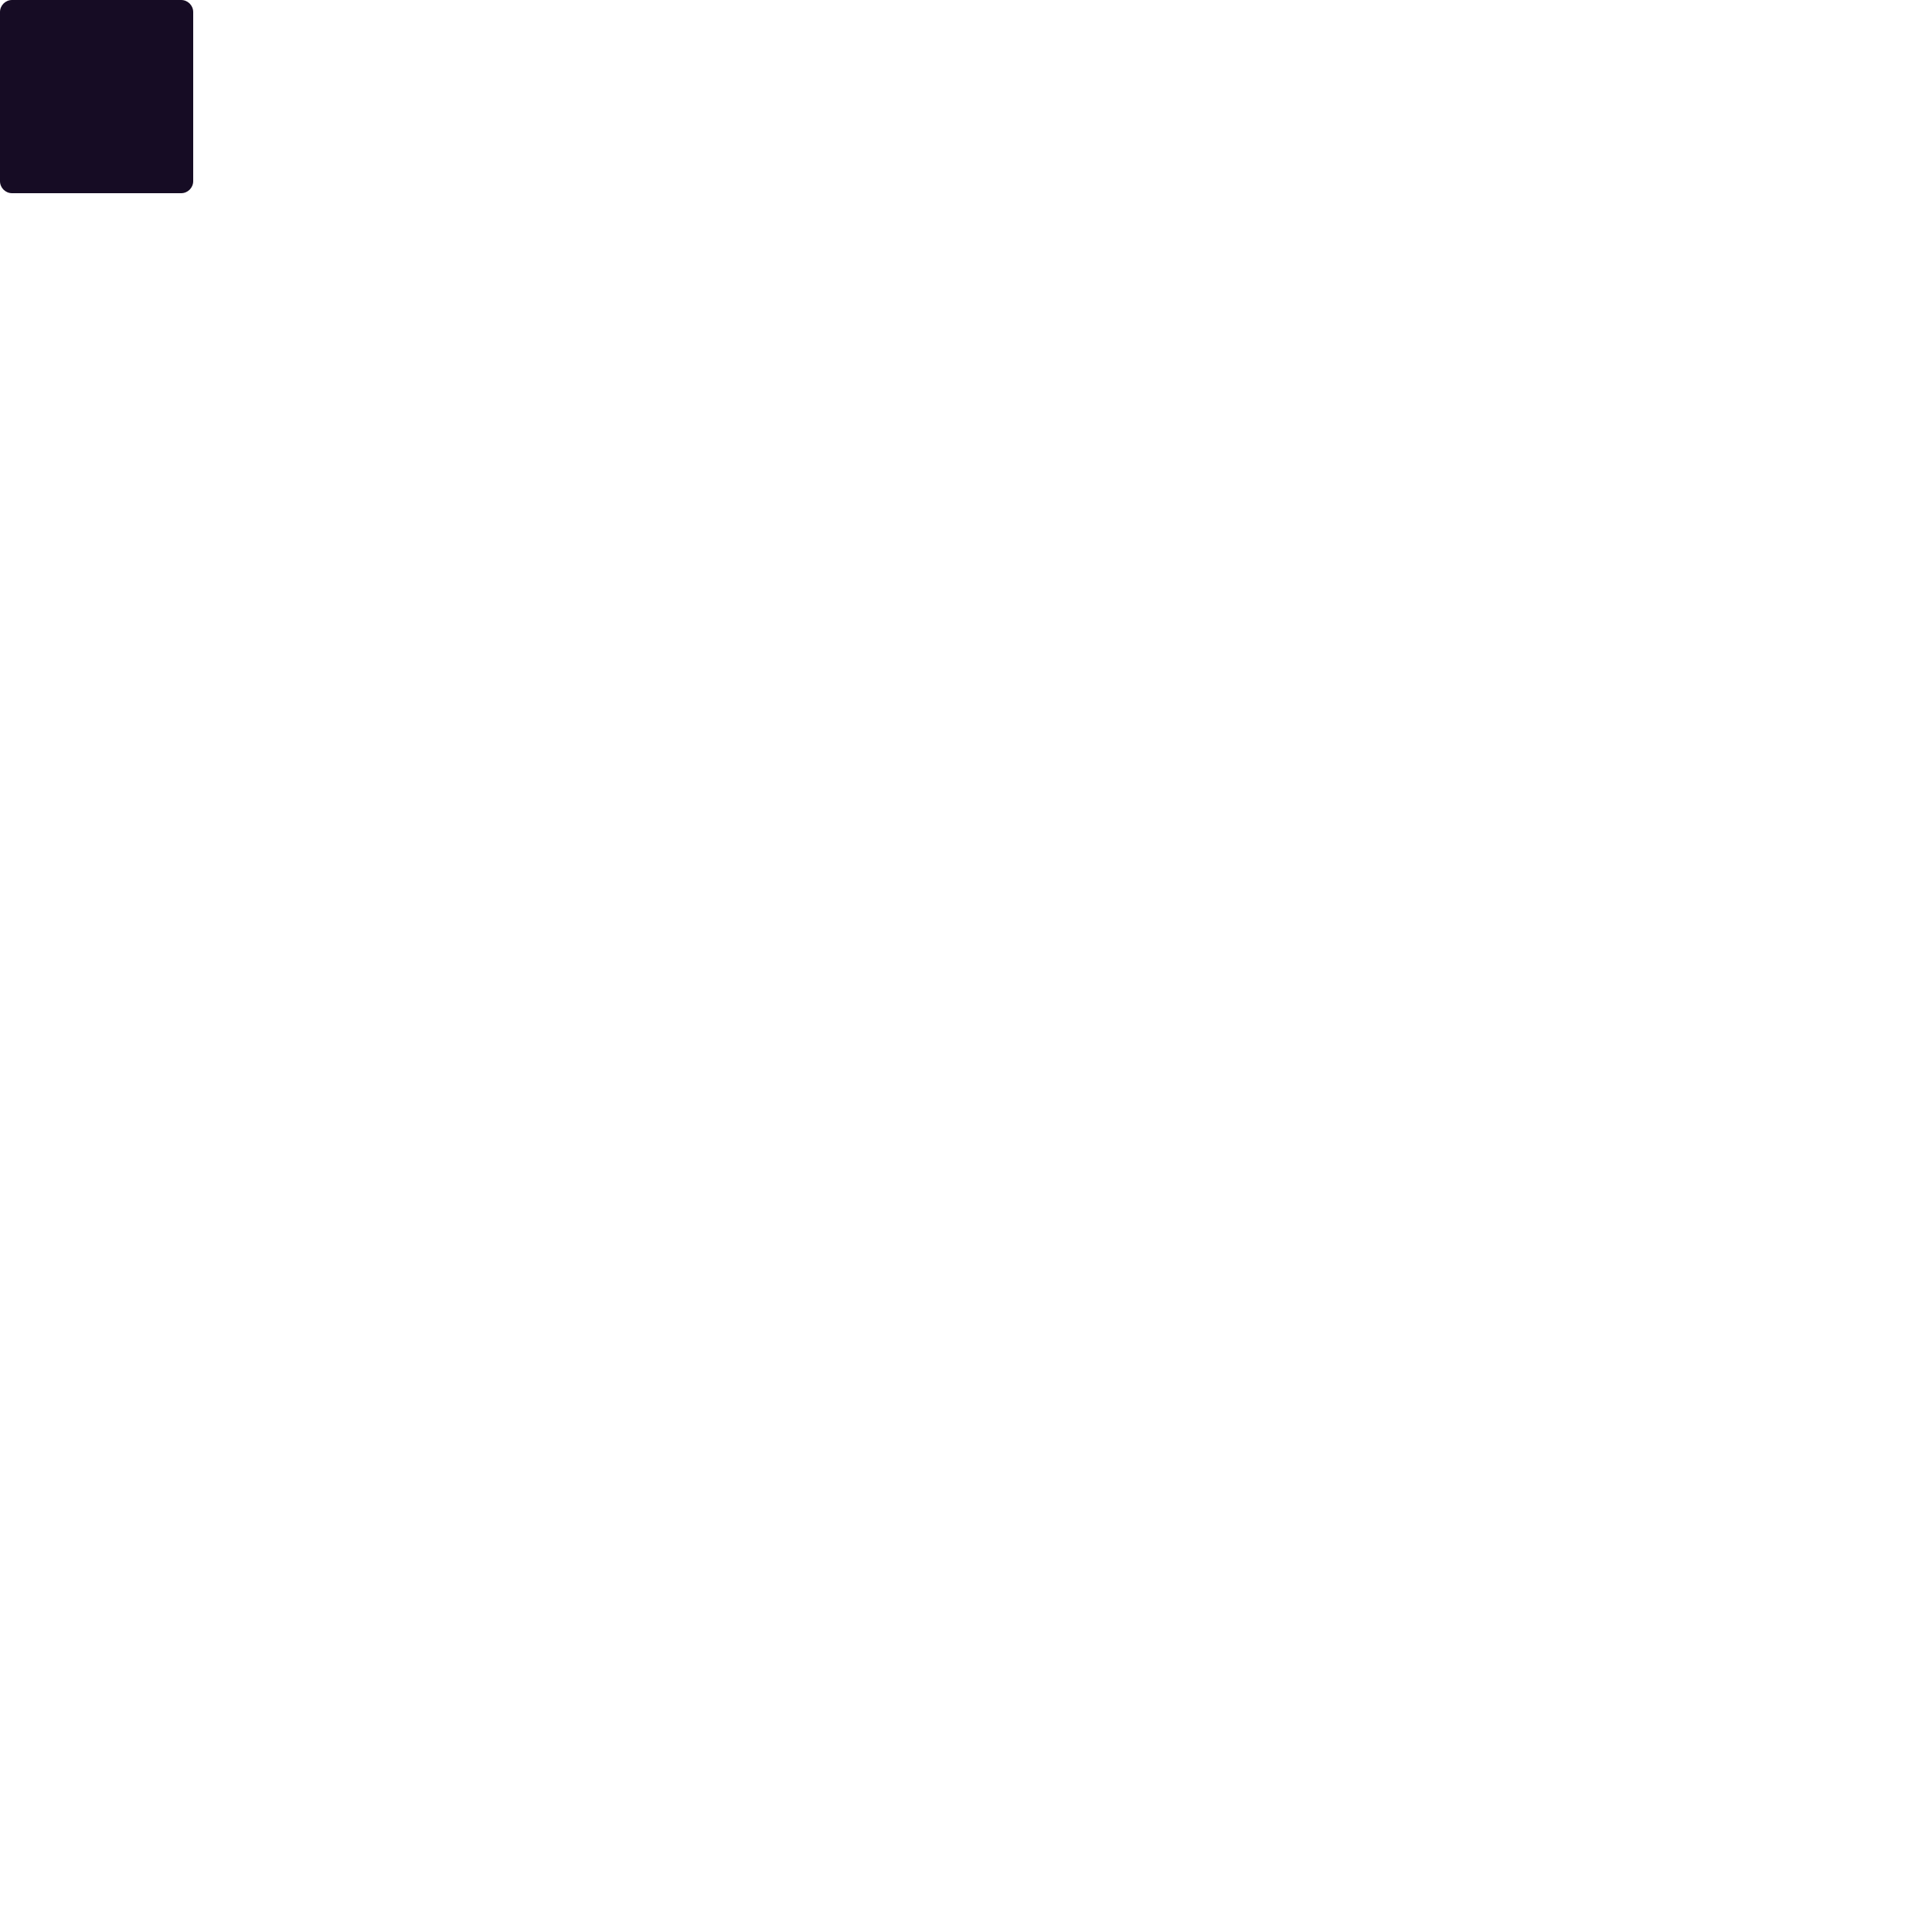
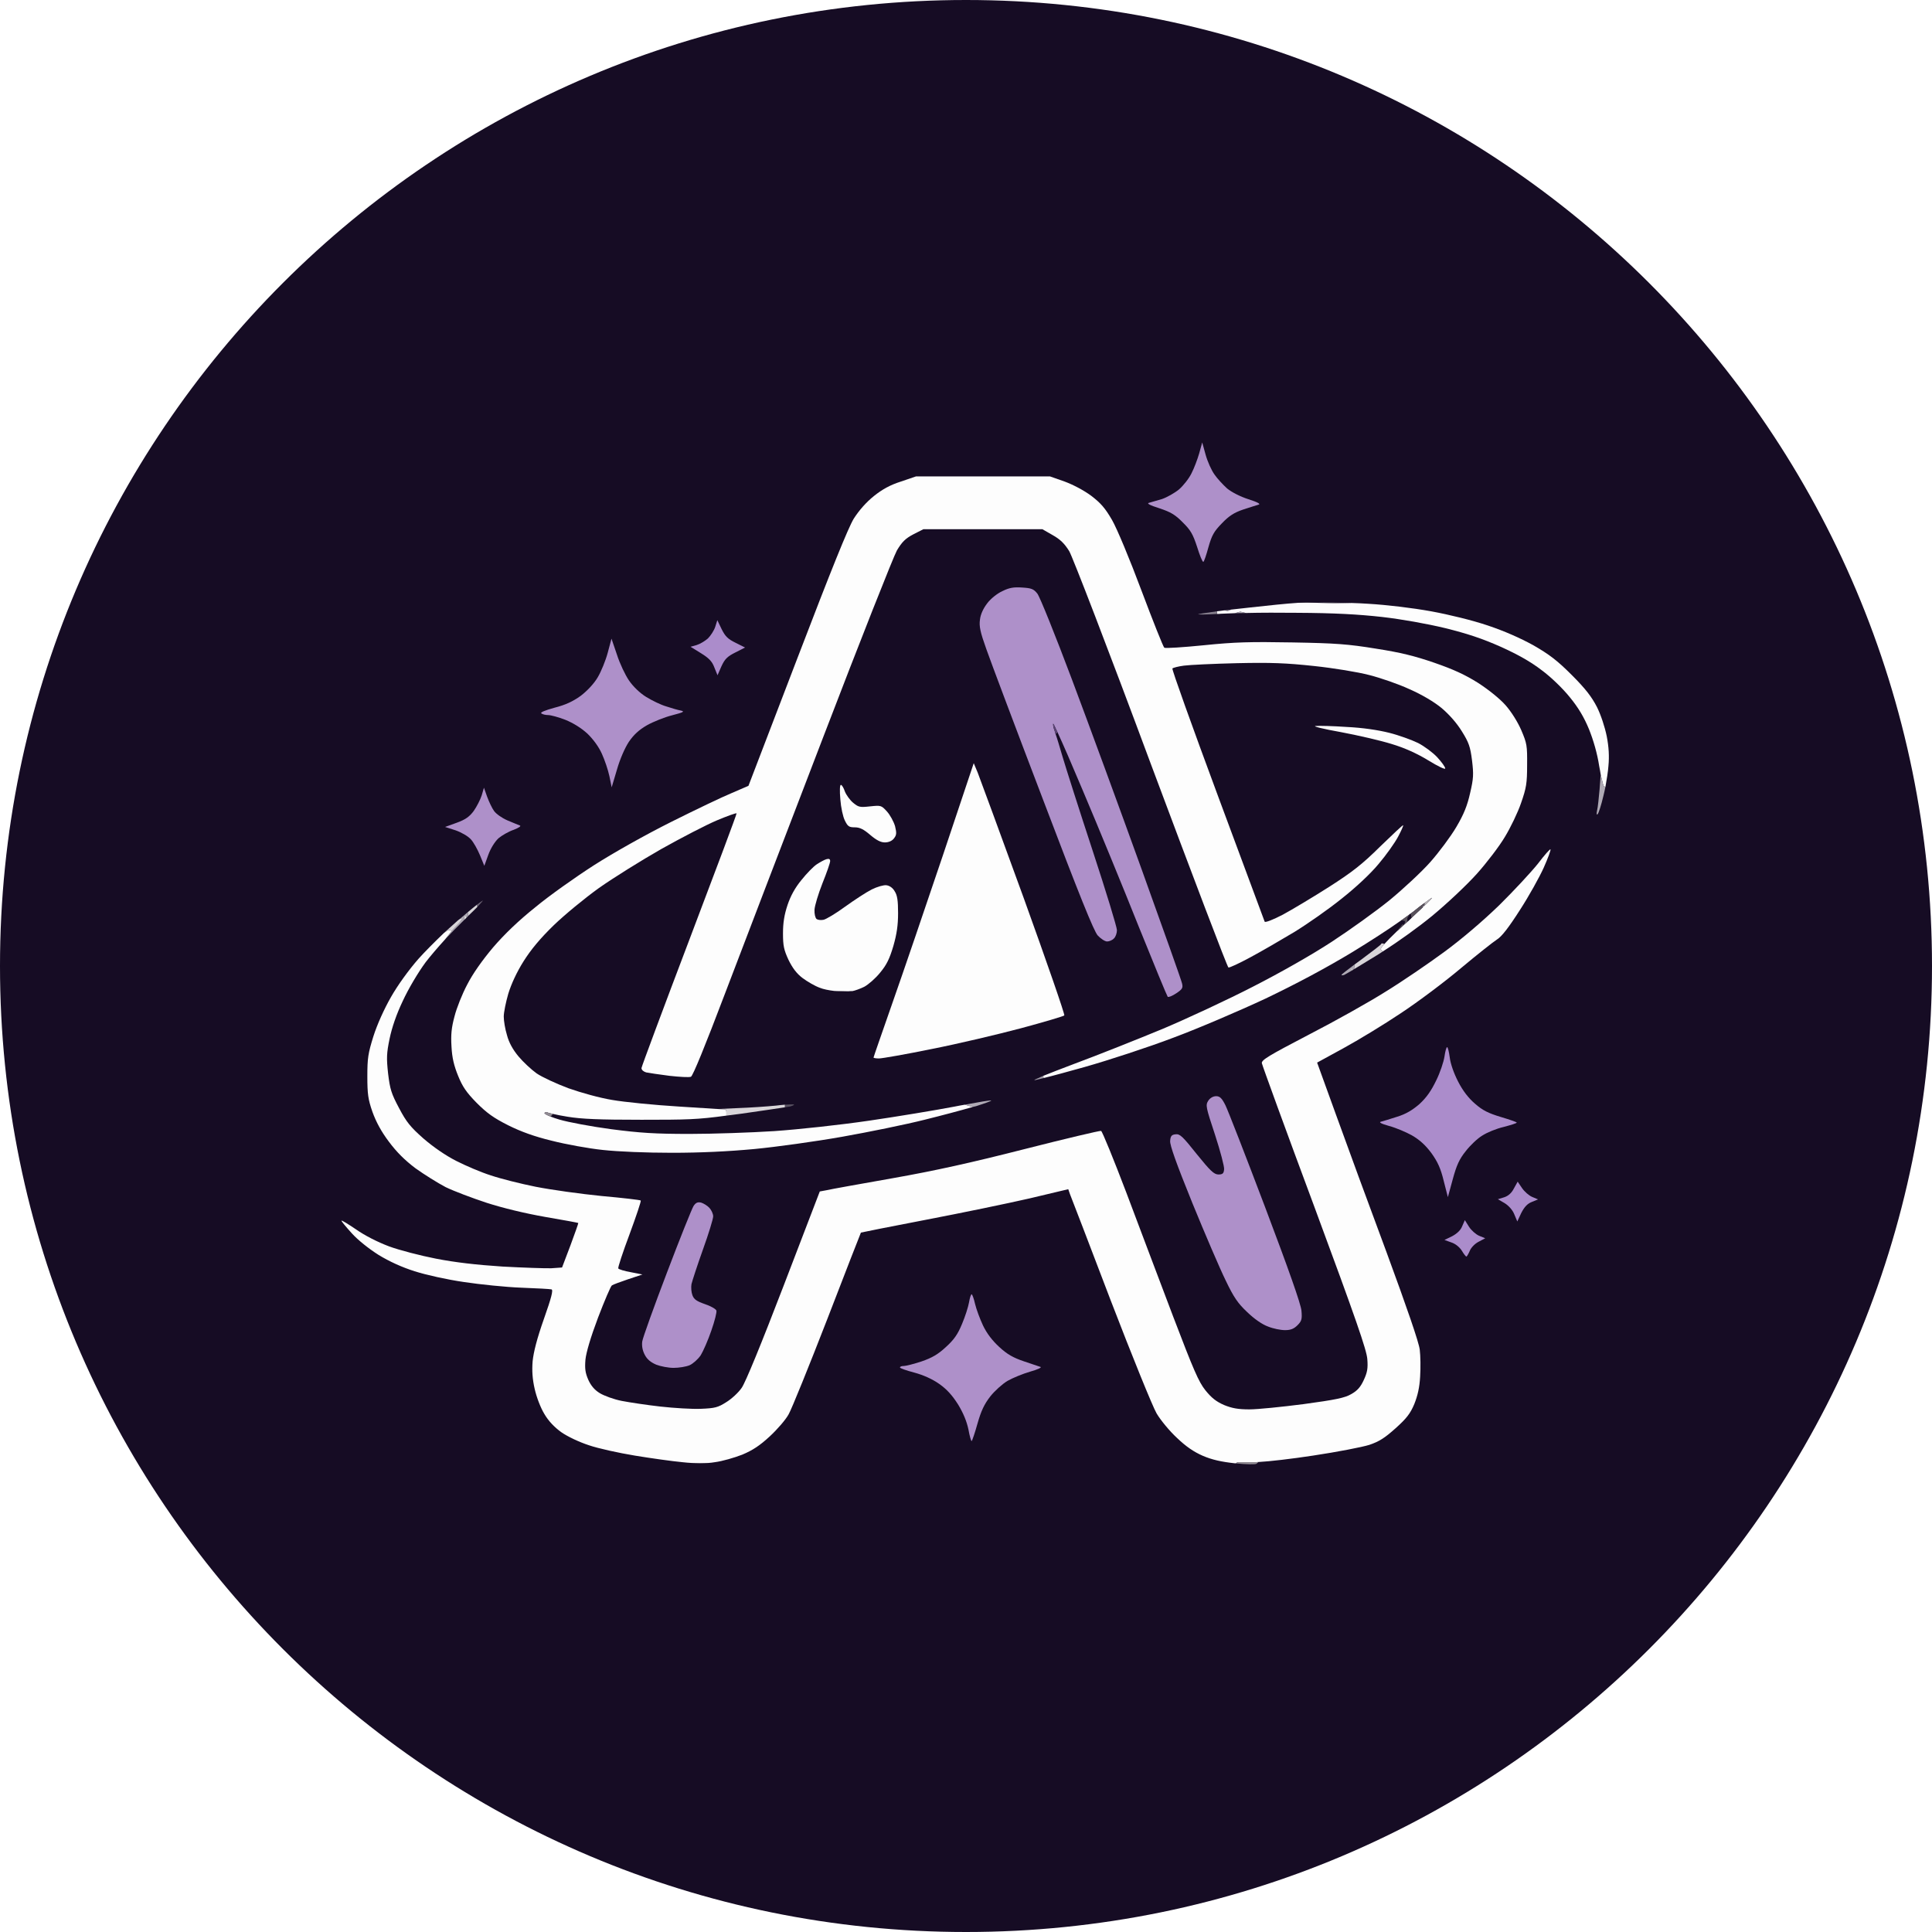
- <svg xmlns="http://www.w3.org/2000/svg" version="1.1" baseProfile="full" width="1024pt" height="1024pt" viewBox="0 0 1024 1024" preserveAspectRatio="xMidYMid meet">
-   <defs>
-     <clipPath id="roundedCorners">
-       <rect x="0" y="0" width="1024" height="1024" rx="64" ry="64" />
-     </clipPath>
-   </defs>
-   <g id="svg" fill="black" stroke="none" stroke-linecap="round" transform="scale(0.1,0.1)" clip-path="url(#roundedCorners)">
-     <path d="M0 5120l0 5120 5120 0 5120 0 0 -5120 0 -5120 -5120 0 -5120 0 0 5120 z" fill="rgb(22, 12, 36)" />
+ <svg xmlns="http://www.w3.org/2000/svg" version="1.1" baseProfile="full" width="1024pt" height="1024pt" viewBox="0 0 1024 1024" preserveAspectRatio="xMidYMid meet" clip-path="url(#circleClip)">
+   <circle cx="512" cy="512" r="512" fill="rgb(22, 12, 36)" />
+   <g id="svg" fill="black" stroke="none" stroke-linecap="round" transform="scale(0.1,0.1)">
    <path d="M6356 2403c-9 31 -27 79 -41 106 -13 27 -43 65 -66 85 -23 19 -64 42 -90 51  -27 8 -58 17 -69 20 -14 3 4 13 55 29 60 20 84 34 124 75 42 41 54 63 76 130  14 45 28 80 33 79 4 -2 16 -37 27 -78 18 -63 29 -83 71 -126 37 -39 65 -57 112 -73  34 -11 71 -23 82 -26 14 -3 -3 -13 -53 -29 -44 -14 -90 -38 -113 -57 -21 -19 -52 -52 -67 -74  -16 -22 -37 -69 -47 -105 l-18 -65 -16 58 z" fill="rgb(174, 144, 201)" />
    <path d="M5156 5867l-21 -6 -21 -6 c-17 3 -35 6 -54 10 -99 19 -304 53 -455 75 -158 23 -371 46 -500 55  -124 8 -326 15 -450 15 -183 0 -261 -5 -415 -25 -105 -14 -228 -37 -275 -51  -18 -5 -34 -11 -47 -16 -21 -8 -34 -16 -32 -19 3 -5 10 -6 16 -3 3 2 14 5 29 8  20 5 48 10 78 15 73 12 167 16 391 16 242 0 296 -1 450 -22 l0 -18 c0 -8 -2 -15 -5 -15  -1 0 -16 -1 -40 -2 -44 -3 -120 -8 -205 -13 -132 -8 -292 -24 -355 -35 -67 -11 -164 -38 -232 -62  -64 -24 -140 -59 -169 -79 -28 -20 -72 -61 -96 -90 -30 -36 -51 -74 -61 -113  -10 -32 -17 -76 -17 -98 0 -22 11 -76 24 -121 16 -52 45 -115 81 -172 39 -62 88 -121 160 -191  57 -55 165 -144 239 -197 75 -53 224 -146 331 -207 107 -60 240 -129 295 -152  55 -23 102 -40 104 -37 2 2 -111 303 -250 669 -139 366 -253 672 -254 681  0 10 11 19 25 23 14 3 69 11 123 18 54 6 105 9 114 5 10 -3 77 -168 178 -434  90 -235 324 -849 522 -1363 197 -514 374 -961 392 -993 27 -45 45 -63 87 -85  l53 -27 316 0 315 0 54 31 c41 23 63 45 88 85 18 31 205 515 433 1129 221 591 405 1076 411 1078  5 2 57 -22 116 -54 58 -31 163 -92 233 -134 70 -43 183 -122 251 -177 76 -60 153 -132 196 -184  40 -47 86 -112 103 -144 17 -32 29 -59 27 -61 -2 -2 -56 49 -121 112 -95 94 -147 135 -272 215  -85 54 -195 120 -245 147 -50 26 -93 43 -96 37 -2 -5 -114 -308 -250 -673  -135 -364 -243 -665 -239 -669 4 -4 31 -11 61 -15 30 -4 156 -10 280 -13  182 -4 260 -1 410 15 104 11 232 32 293 48 59 15 155 48 213 75 66 29 130 67 170 100  40 34 80 79 107 123 37 59 45 82 54 154 9 74 8 96 -10 173 -15 67 -33 112 -73 180  -30 51 -92 134 -138 186 -46 52 -144 143 -217 203 -73 59 -211 158 -306 220  -104 68 -271 163 -418 238 -134 69 -349 169 -477 223 -128 53 -341 138 -473 187  -66 25 -123 47 -160 62 l0 5 1 7 c50 -12 133 -35 219 -59 127 -36 338 -105 469 -155  132 -49 351 -143 488 -207 163 -78 321 -162 463 -248 87 -53 188 -118 257 -167  18 -13 34 -24 47 -34 1 0 2 -1 2 -1 4 -4 8 -6 12 -9 23 -19 44 -35 62 -48  24 -18 40 -29 40 -27 0 2 -19 22 -50 51 -17 16 -37 35 -59 55 -7 7 -14 13 -21 20  -3 3 -7 6 -10 9 -3 3 -6 5 -9 8 -13 12 -26 24 -37 34 -30 29 -52 51 -66 67  -16 17 -22 27 -19 30 l10 10 c85 -54 189 -129 261 -188 81 -67 183 -163 237 -223  53 -59 120 -147 149 -196 30 -49 69 -130 86 -180 28 -80 32 -105 32 -201  1 -103 -1 -115 -31 -185 -19 -44 -53 -98 -83 -132 -30 -34 -88 -81 -145 -118  -70 -44 -131 -72 -232 -107 -104 -36 -181 -55 -310 -75 -147 -24 -213 -29 -443 -33  -224 -4 -304 -2 -470 15 -110 11 -204 17 -209 13 -6 -5 -60 -141 -121 -303  -62 -166 -130 -329 -156 -374 -36 -62 -59 -89 -110 -128 -39 -29 -96 -59 -142 -76  l-77 -27 -355 0 -355 0 -79 27 c-57 18 -99 41 -144 77 -41 33 -78 75 -107 120  -30 50 -117 265 -300 743 l-258 673 -88 38 c-49 20 -193 89 -321 153 -136 68 -305 163 -410 230  -98 63 -238 162 -310 222 -89 71 -164 143 -225 214 -58 69 -108 140 -137 197  -26 49 -56 124 -67 168 -16 59 -20 97 -16 160 3 59 13 101 35 155 23 57 44 88 98 143  55 55 90 80 167 119 68 34 140 60 231 82 74 19 195 41 271 49 83 9 230 15 367 15  151 0 298 -7 437 -20 115 -11 324 -40 465 -65 141 -25 337 -65 436 -90 89 -22 198 -51 256 -68  z" fill="rgb(253, 253, 253)" />
    <path d="M5595 3891c-3 -10 -5 -17 -6 -20 -6 -14 -8 -30 -7 -35 1 -2 9 15 23 45 28 60 77 173 132 304  84 198 218 524 298 725 81 201 150 368 154 373 4 4 24 -4 45 -18 33 -22 37 -29 31 -53  -3 -15 -100 -288 -215 -607 -115 -319 -281 -771 -369 -1005 -88 -234 -170 -438 -183 -454  -20 -25 -32 -29 -81 -32 -44 -3 -68 1 -104 19 -27 12 -62 40 -80 64 -21 27 -36 59 -39 87  -5 35 1 65 34 157 22 63 157 422 301 799 191 503 268 694 289 718 16 17 38 32 50 32  11 0 28 -7 36 -16 9 -8 16 -28 16 -44 0 -16 -58 -206 -129 -422 -71 -216 -143 -442 -161 -503  -13 -44 -26 -89 -35 -114 z" fill="rgb(174, 144, 201)" />
    <path d="M6880 3195l100 0 0 0 c1 0 2 0 3 0 l-45 -2 c-9 -1 -29 0 -58 2 z" fill="rgb(87, 80, 90)" />
    <path d="M6980 3195l93 3 92 -2 c-71 -2 -143 -3 -182 -1 -1 0 -2 0 -3 0 l0 0 z" fill="rgb(144, 139, 146)" />
    <path d="M6880 3195c-61 4 -157 14 -256 25 -35 4 -69 8 -99 11 l-17 7 -19 -3 c-14 2 -27 4 -39 5  l0 7 0 7 c7 0 13 0 20 -1 18 -1 44 -2 75 -3 l29 -8 29 7 c80 -2 180 -2 270 -1  199 1 326 8 452 22 105 12 238 36 334 59 117 29 196 55 295 99 91 41 160 80 217 124  49 36 112 97 149 143 46 56 76 107 102 170 23 57 44 129 54 195 3 16 6 31 8 45  8 36 14 62 18 63 l7 3 c7 -39 14 -82 16 -111 5 -52 2 -101 -9 -158 -10 -49 -31 -113 -52 -155  -28 -54 -60 -96 -133 -169 -78 -78 -119 -109 -204 -158 -69 -38 -155 -76 -242 -105  -80 -27 -202 -57 -300 -75 -100 -18 -232 -34 -335 -40 -27 -2 -56 -3 -85 -4  l-92 2 -93 -3 -100 0 z" fill="rgb(253, 253, 253)" />
    <path d="M6525 3231c-13 2 -24 3 -36 4 l19 3 17 -7 z" fill="rgb(175, 170, 181)" />
    <path d="M6450 3240c-59 8 -97 14 -99 15 -3 3 40 3 99 -1 l0 -7 0 -7 z" fill="rgb(132, 125, 139)" />
    <path d="M6545 3250c18 0 37 -1 58 -1 l-29 -7 -29 8 z" fill="rgb(175, 170, 181)" />
    <path d="M3791 3322c-6 19 -24 47 -39 62 -16 14 -43 30 -60 35 l-32 9 55 34 c42 26 59 43 71 75  l17 42 21 -48 c18 -39 32 -52 74 -73 l51 -26 -50 -25 c-41 -20 -55 -34 -74 -72  l-23 -48 -11 35 z" fill="rgb(171, 140, 203)" />
    <path d="M3221 3460c-11 41 -35 100 -53 130 -20 34 -55 71 -90 98 -42 30 -80 48 -139 63  -51 14 -77 25 -70 30 6 5 22 9 36 9 14 0 55 11 91 25 42 17 84 43 117 73  31 30 60 69 77 107 15 33 33 86 40 119 l12 59 28 -94 c16 -56 42 -115 63 -147  26 -38 53 -63 96 -88 34 -19 94 -43 134 -53 61 -16 68 -20 45 -25 -16 -3 -50 -13 -77 -22  -28 -8 -75 -31 -106 -50 -34 -21 -69 -55 -91 -87 -20 -29 -49 -90 -64 -137  l-29 -85 -20 75 z" fill="rgb(174, 144, 201)" />
    <path d="M5595 3891l8 -7 2 -3 c-14 -30 -22 -47 -23 -45 -1 5 1 21 7 35 1 3 3 10 6 20  z" fill="rgb(91, 67, 116)" />
    <path d="M6973 3848c-18 1 41 16 132 32 91 17 212 45 270 63 70 21 134 50 195 87 52 32 90 50 90 43  0 -8 -19 -34 -42 -59 -23 -25 -69 -59 -102 -76 -33 -16 -101 -41 -153 -54  -60 -15 -141 -27 -225 -31 -73 -5 -148 -7 -165 -5 z" fill="rgb(253, 253, 253)" />
    <path d="M4997 4535c-91 270 -210 619 -266 778 -55 158 -101 289 -101 292 0 3 13 5 29 5  16 0 142 -22 279 -50 137 -27 349 -77 473 -110 123 -33 227 -64 230 -68  4 -4 -93 -284 -215 -622 -123 -338 -233 -637 -244 -665 l-21 -50 -164 490  z" fill="rgb(253, 253, 253)" />
    <path d="M8484 4105l-6 80 c-4 44 -9 94 -13 110 -4 19 -3 26 3 20 5 -5 19 -48 30 -95  4 -14 7 -31 11 -49 l-7 -3 c-4 -1 -10 -27 -18 -63 z" fill="rgb(175, 170, 181)" />
    <path d="M4454 4237c3 42 14 93 24 112 15 31 22 36 52 36 27 0 47 10 82 40 33 28 56 40 78 40  20 0 38 -8 48 -21 14 -18 15 -28 6 -65 -7 -24 -26 -59 -43 -78 -30 -33 -32 -33 -90 -27  -54 6 -61 4 -89 -19 -17 -14 -37 -42 -44 -60 -6 -19 -16 -35 -21 -35 -6 0 -7 31 -3 77  z" fill="rgb(253, 253, 253)" />
    <path d="M2553 4216c-7 22 -26 59 -42 82 -23 31 -44 46 -91 63 l-61 22 56 18 c31 11 66 31 81 48  14 15 35 53 48 84 l23 56 21 -58 c13 -36 35 -70 54 -88 18 -15 54 -36 81 -45  28 -11 41 -20 32 -23 -8 -3 -38 -15 -66 -27 -28 -12 -59 -34 -70 -49 -11 -15 -27 -49 -37 -76  l-17 -48 -12 41 z" fill="rgb(174, 144, 201)" />
    <path d="M2359 4979l36 -45 -10 -4 c-3 0 -7 0 -9 0 -3 0 -8 3 -13 8 l-9 6 c-51 49 -104 102 -136 138  -51 58 -111 141 -146 203 -37 65 -73 145 -93 208 -28 90 -32 115 -32 212  0 94 4 122 27 188 19 53 47 105 87 158 41 55 84 98 141 141 46 33 118 78 160 100  43 21 141 58 217 83 87 28 203 56 311 75 95 16 174 31 175 32 1 2 -18 55 -42 120  l-44 116 -57 4 c-31 1 -148 -3 -259 -9 -138 -9 -251 -22 -353 -42 -82 -16 -194 -45 -248 -65  -61 -23 -128 -57 -175 -90 -43 -29 -77 -50 -77 -46 0 4 24 33 54 66 32 36 90 82 142 115  57 35 125 66 192 87 59 19 171 44 261 57 86 13 223 27 304 30 81 3 153 7 160 9  10 3 0 43 -40 156 -37 105 -55 176 -60 225 -4 50 -1 95 11 147 10 44 31 99 51 132  22 38 54 71 90 97 33 23 94 52 146 69 49 17 159 41 244 55 85 14 199 30 253 35  17 2 32 3 47 4 l45 1 45 -1 c11 -1 22 -2 33 -4 40 -5 105 -24 146 -40 55 -23 93 -48 146 -97  40 -37 85 -89 100 -117 16 -28 108 -255 205 -505 96 -250 177 -456 178 -458  2 -1 157 -32 345 -68 188 -36 435 -87 548 -113 l206 -49 9 26 c6 14 103 267 215 561  113 294 223 565 244 601 21 36 70 95 108 130 48 46 89 74 137 95 49 21 98 32 172 40  1 0 1 0 2 0 l11 -6 c6 0 45 0 89 0 5 0 12 0 21 -1 58 -3 178 -17 289 -34  127 -19 261 -45 299 -57 53 -18 82 -37 139 -88 58 -52 78 -78 99 -128 18 -45 28 -89 31 -146  3 -46 2 -110 -2 -142 -4 -38 -68 -223 -175 -514 -93 -250 -214 -579 -269 -732  l-100 -276 139 -76 c77 -42 214 -125 305 -186 91 -60 235 -168 320 -240  85 -71 171 -139 190 -151 24 -15 61 -62 121 -156 48 -74 104 -175 126 -224  22 -49 38 -93 36 -97 -2 -4 -32 30 -67 76 -36 45 -128 144 -205 220 -88 85 -198 179 -292 248  -83 61 -222 156 -310 210 -87 55 -271 158 -409 229 -211 110 -249 133 -247 150  2 11 127 355 279 763 220 594 276 756 280 805 4 50 0 71 -19 112 -17 37 -34 56 -66 74  -34 20 -83 30 -252 53 -116 15 -245 28 -288 28 -60 0 -92 -6 -134 -23 -41 -18 -66 -37 -99 -78  -36 -45 -63 -108 -171 -391 -70 -186 -183 -482 -249 -659 -67 -176 -127 -323 -133 -325  -6 -2 -188 41 -404 96 -286 73 -476 115 -702 155 -170 30 -327 58 -347 63  l-38 7 -191 498 c-119 310 -203 515 -223 543 -17 25 -54 59 -82 76 -44 28 -60 32 -135 35  -46 2 -142 -4 -214 -12 -71 -8 -164 -22 -205 -30 -41 -8 -93 -27 -116 -41  -28 -17 -47 -40 -61 -71 -16 -37 -19 -59 -15 -107 4 -38 27 -117 67 -223  34 -89 67 -166 73 -170 7 -5 46 -19 87 -33 l75 -25 -61 -12 c-34 -6 -64 -15 -67 -20  -3 -4 24 -86 60 -182 35 -95 62 -175 59 -178 -2 -3 -96 -14 -208 -24 -111 -11 -268 -33 -349 -49  -80 -16 -187 -43 -237 -60 -51 -16 -133 -51 -184 -77 -57 -29 -122 -74 -174 -119  -69 -61 -90 -87 -129 -161 -41 -77 -48 -100 -58 -183 -9 -82 -8 -108 8 -185  12 -58 36 -129 70 -200 29 -63 81 -151 121 -205 23 -30 62 -76 103 -121  z" fill="rgb(253, 253, 253)" />
    <path d="M4420 5252l38 1 37 1 c10 -1 18 -1 23 -1 12 -2 41 -12 63 -23 22 -12 60 -45 84 -75  35 -42 50 -74 70 -141 18 -63 25 -110 25 -174 0 -66 -4 -95 -18 -116 -10 -18 -27 -30 -44 -32  -14 -2 -49 8 -77 22 -28 14 -91 55 -141 91 -49 36 -101 67 -115 70 -14 3 -30 1 -37 -4  -7 -6 -12 -27 -11 -49 1 -21 20 -84 42 -140 23 -57 41 -109 41 -118 0 -11 -6 -14 -20 -10  -11 3 -34 16 -51 27 -18 12 -54 49 -81 83 -34 41 -58 85 -74 133 -17 51 -24 94 -24 150  0 66 5 88 29 140 21 43 43 73 75 97 24 18 65 42 90 51 19 8 50 14 76 17  z" fill="rgb(253, 253, 253)" />
    <path d="M7550 4786l0 7 c0 4 -2 7 -5 7 -3 0 -5 3 -5 6 l0 4 c31 -29 50 -49 50 -51  0 -2 -16 9 -40 27 z" fill="rgb(184, 180, 183)" />
    <path d="M2528 4795l1 8 1 4 c20 -22 32 -35 29 -34 -3 1 -14 9 -31 22 z" fill="rgb(112, 103, 120)" />
    <path d="M7476 4843l3 12 2 10 c22 -20 42 -39 59 -55 l0 -4 c0 -3 2 -6 5 -6 3 0 5 -3 5 -7  l0 -7 c-18 13 -39 29 -62 48 -4 3 -8 5 -12 9 z" fill="rgb(87, 80, 90)" />
    <path d="M2528 4795c-13 10 -30 24 -49 40 l1 10 1 10 c19 -18 36 -35 49 -48 l-1 -4  -1 -8 z" fill="rgb(216, 213, 217)" />
    <path d="M2359 4979c30 -32 62 -65 89 -91 5 -5 9 -9 13 -13 l-1 -7 c0 -5 0 -11 0 -15  0 -3 3 -3 8 2 l6 7 c3 -2 5 -4 7 -7 l-1 -10 -1 -10 c-13 11 -27 23 -41 35  l6 0 c3 0 6 1 6 3 0 1 -21 25 -47 52 l-8 9 -36 45 z" fill="rgb(175, 170, 181)" />
    <path d="M2461 4875c5 -4 9 -8 13 -13 l-6 -7 c-5 -5 -8 -5 -8 -2 0 4 0 10 0 15 l1 7  z" fill="rgb(216, 213, 217)" />
    <path d="M7441 4902l-6 -2 c-3 0 -5 1 -5 3 0 1 -6 9 -14 17 l-12 16 c11 -10 24 -22 37 -34  zm-14 -24 l13 2 c6 0 9 5 6 10 l-5 12 c3 -3 6 -5 9 -8 3 -3 7 -6 10 -9 l0 -8  c0 -4 0 -8 0 -10 0 -2 3 -8 8 -13 l6 -10 c-13 10 -29 21 -47 34 z" fill="rgb(87, 80, 90)" />
    <path d="M7474 4844l-6 10 c-5 5 -8 11 -8 13 0 2 0 6 0 10 l0 8 c7 -7 14 -13 21 -20  l-2 -10 -3 -12 c0 0 -1 1 -2 1 z" fill="rgb(22, 12, 36)" />
    <path d="M2395 4934l8 -9 c26 -27 47 -51 47 -52 0 -2 -3 -3 -6 -3 l-6 0 c-5 3 -9 7 -13 10  -21 19 -46 41 -71 64 l9 -6 c5 -5 10 -8 13 -8 2 0 6 0 9 0 l10 4 z" fill="rgb(216, 213, 217)" />
    <path d="M7338 5003l-11 -3 c-4 0 -7 2 -7 4 0 3 -47 39 -105 82 -13 9 -26 19 -37 27  l2 12 0 10 c31 -19 71 -43 113 -69 12 -7 24 -15 36 -23 l-10 -10 c-3 -3 3 -13 19 -30  z" fill="rgb(216, 213, 217)" />
    <path d="M7178 5113c-40 30 -68 52 -68 54 0 3 7 3 15 0 3 -2 16 -9 37 -21 l-1 -8 c-1 -5 1 -8 4 -8  3 0 5 3 5 6 l0 5 c3 -2 7 -4 10 -6 l0 -10 -2 -12 z" fill="rgb(175, 170, 181)" />
    <path d="M7162 5146c2 -2 5 -3 8 -5 l0 -5 c0 -3 -2 -6 -5 -6 -3 0 -5 3 -4 8 l1 8 z" fill="rgb(216, 213, 217)" />
    <path d="M4420 5252c8 1 16 2 22 2 18 0 38 0 53 0 l-37 -1 -38 -1 z" fill="rgb(184, 180, 183)" />
    <path d="M7656 5600c-4 27 -23 85 -44 127 -27 56 -52 91 -89 125 -37 32 -72 53 -118 67  -36 12 -74 23 -85 26 -14 3 0 11 43 23 34 9 89 32 121 50 41 24 71 51 103 94  33 46 49 81 65 147 l22 86 26 -95 c20 -74 35 -107 69 -149 23 -30 62 -67 87 -82  24 -16 75 -37 114 -46 38 -10 70 -20 69 -23 0 -3 -38 -16 -85 -30 -66 -20 -96 -35 -136 -70  -35 -30 -65 -69 -90 -118 -23 -45 -40 -94 -44 -127 -4 -30 -10 -55 -14 -55  -4 0 -10 22 -14 50 z" fill="rgb(171, 140, 203)" />
    <path d="M5530 5702c-37 16 -55 24 -45 23 6 -1 22 -5 46 -11 l-1 -7 0 -5 z" fill="rgb(161, 156, 167)" />
    <path d="M6404 5834c-15 24 -13 33 36 181 28 86 50 169 48 183 -2 22 -8 27 -31 27  -23 -1 -42 -19 -114 -108 -74 -93 -89 -108 -112 -105 -21 2 -27 9 -29 35  -2 22 32 118 118 330 67 164 146 348 176 409 43 90 65 122 114 168 37 36 80 66 111 77  27 11 67 19 90 19 30 0 47 -7 66 -26 22 -22 25 -32 21 -77 -3 -35 -68 -219 -192 -547  -103 -272 -198 -516 -211 -542 -19 -38 -30 -48 -49 -48 -16 0 -32 9 -42 24  z" fill="rgb(174, 144, 201)" />
    <path d="M5156 5867c6 -1 12 -3 17 -4 50 -16 86 -29 80 -30 -6 -2 -64 8 -139 22 l21 6  21 6 z" fill="rgb(175, 170, 181)" />
    <path d="M4160 5855l0 8 0 6 c14 -2 23 -4 26 -4 15 -4 24 -8 22 -11 -2 -1 -21 -1 -48 1  z" fill="rgb(88, 81, 97)" />
    <path d="M3850 5913c23 -3 49 -6 78 -10 97 -14 188 -27 232 -34 l0 -6 0 -8 c-14 1 -31 3 -48 5  -51 5 -140 11 -199 13 l-108 5 c24 1 39 2 40 2 3 0 5 7 5 15 l0 18 z" fill="rgb(216, 213, 217)" />
    <path d="M2918 5918l6 -6 7 -8 c-15 -3 -26 -6 -29 -8 -6 -3 -13 -2 -16 3 -2 3 11 11 32 19  z" fill="rgb(144, 139, 146)" />
    <path d="M8024 6299c-12 24 -30 40 -52 47 l-33 10 36 21 c21 13 42 36 51 59 l16 38 21 -45  c16 -31 32 -49 55 -58 l34 -14 -31 -13 c-17 -7 -41 -28 -54 -47 l-23 -34 -20 36  z" fill="rgb(171, 140, 203)" />
    <path d="M3676 6392c-8 12 -72 171 -141 353 -69 181 -128 345 -131 365 -3 23 1 47 13 70  12 24 31 40 61 53 23 9 65 17 92 17 28 0 66 -6 85 -14 18 -8 45 -32 59 -53  13 -21 39 -80 56 -130 18 -51 30 -99 27 -107 -4 -9 -31 -24 -61 -34 -43 -15 -58 -25 -66 -47  -6 -16 -8 -42 -5 -59 4 -17 31 -100 61 -184 30 -83 54 -162 54 -175 0 -13 -9 -33 -20 -45  -11 -12 -31 -24 -44 -28 -18 -4 -28 0 -40 18 z" fill="rgb(174, 144, 201)" />
    <path d="M7750 6499c-8 21 -27 39 -53 53 l-41 20 36 13 c22 7 44 25 56 44 10 17 21 31 24 31  3 0 11 -14 18 -30 7 -18 28 -39 48 -49 l34 -18 -32 -13 c-17 -7 -42 -29 -54 -48  l-22 -35 -14 32 z" fill="rgb(171, 140, 203)" />
    <path d="M5136 6903c-4 23 -20 74 -37 114 -23 56 -43 84 -86 123 -42 39 -74 57 -129 76  -40 13 -82 24 -93 24 -12 0 -21 3 -21 8 0 4 34 16 76 27 48 13 95 34 132 60  40 28 69 60 100 109 28 46 46 90 55 133 6 34 14 62 17 61 3 -2 17 -43 31 -93  19 -67 36 -103 68 -144 23 -29 64 -66 91 -82 28 -16 82 -38 120 -49 39 -11 63 -22 55 -25  -8 -3 -48 -16 -89 -30 -56 -19 -88 -37 -130 -76 -37 -34 -66 -72 -86 -114  -16 -34 -35 -85 -42 -114 -6 -28 -15 -51 -18 -51 -4 0 -10 19 -14 43 z" fill="rgb(174, 144, 201)" />
    <path d="M3665 7754c33 2 62 2 90 0 l-45 1 -45 -1 z" fill="rgb(144, 139, 146)" />
    <path d="M6549 7756c56 6 105 7 111 2 l10 -9 c-9 1 -16 1 -21 1 -44 0 -83 0 -89 0  l-11 6 z" fill="rgb(144, 139, 146)" />
  </g>
</svg>
